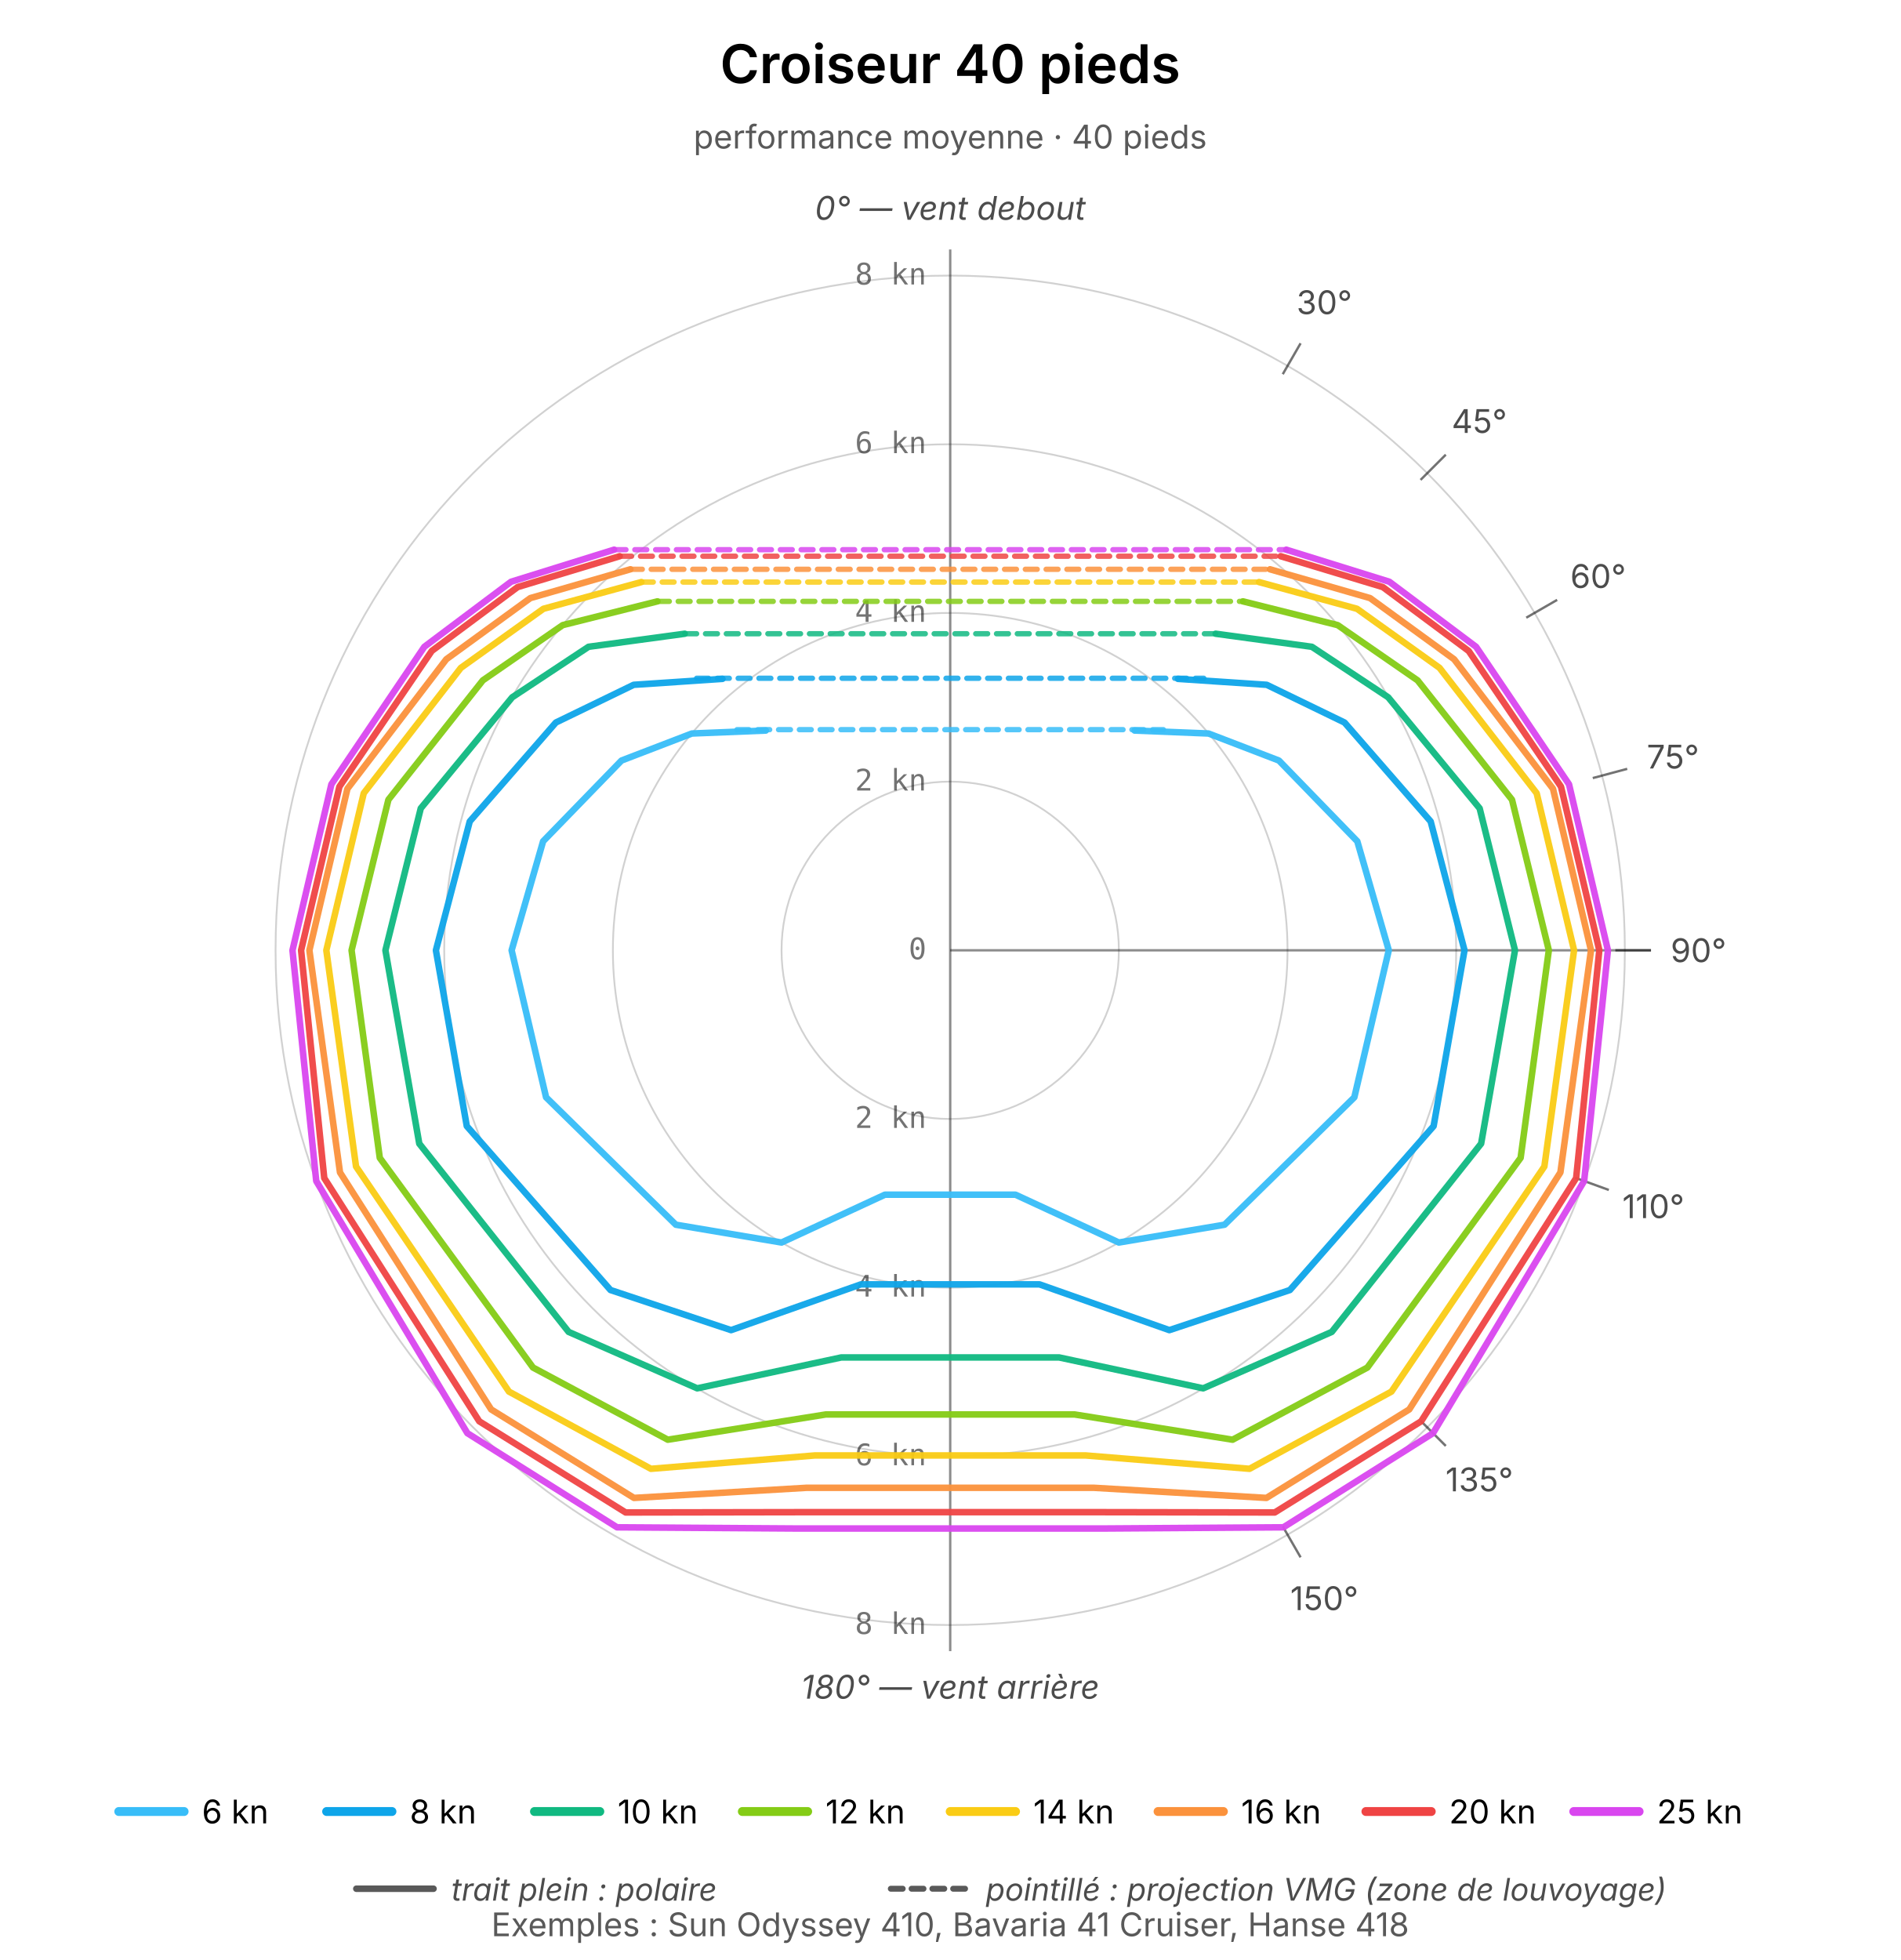
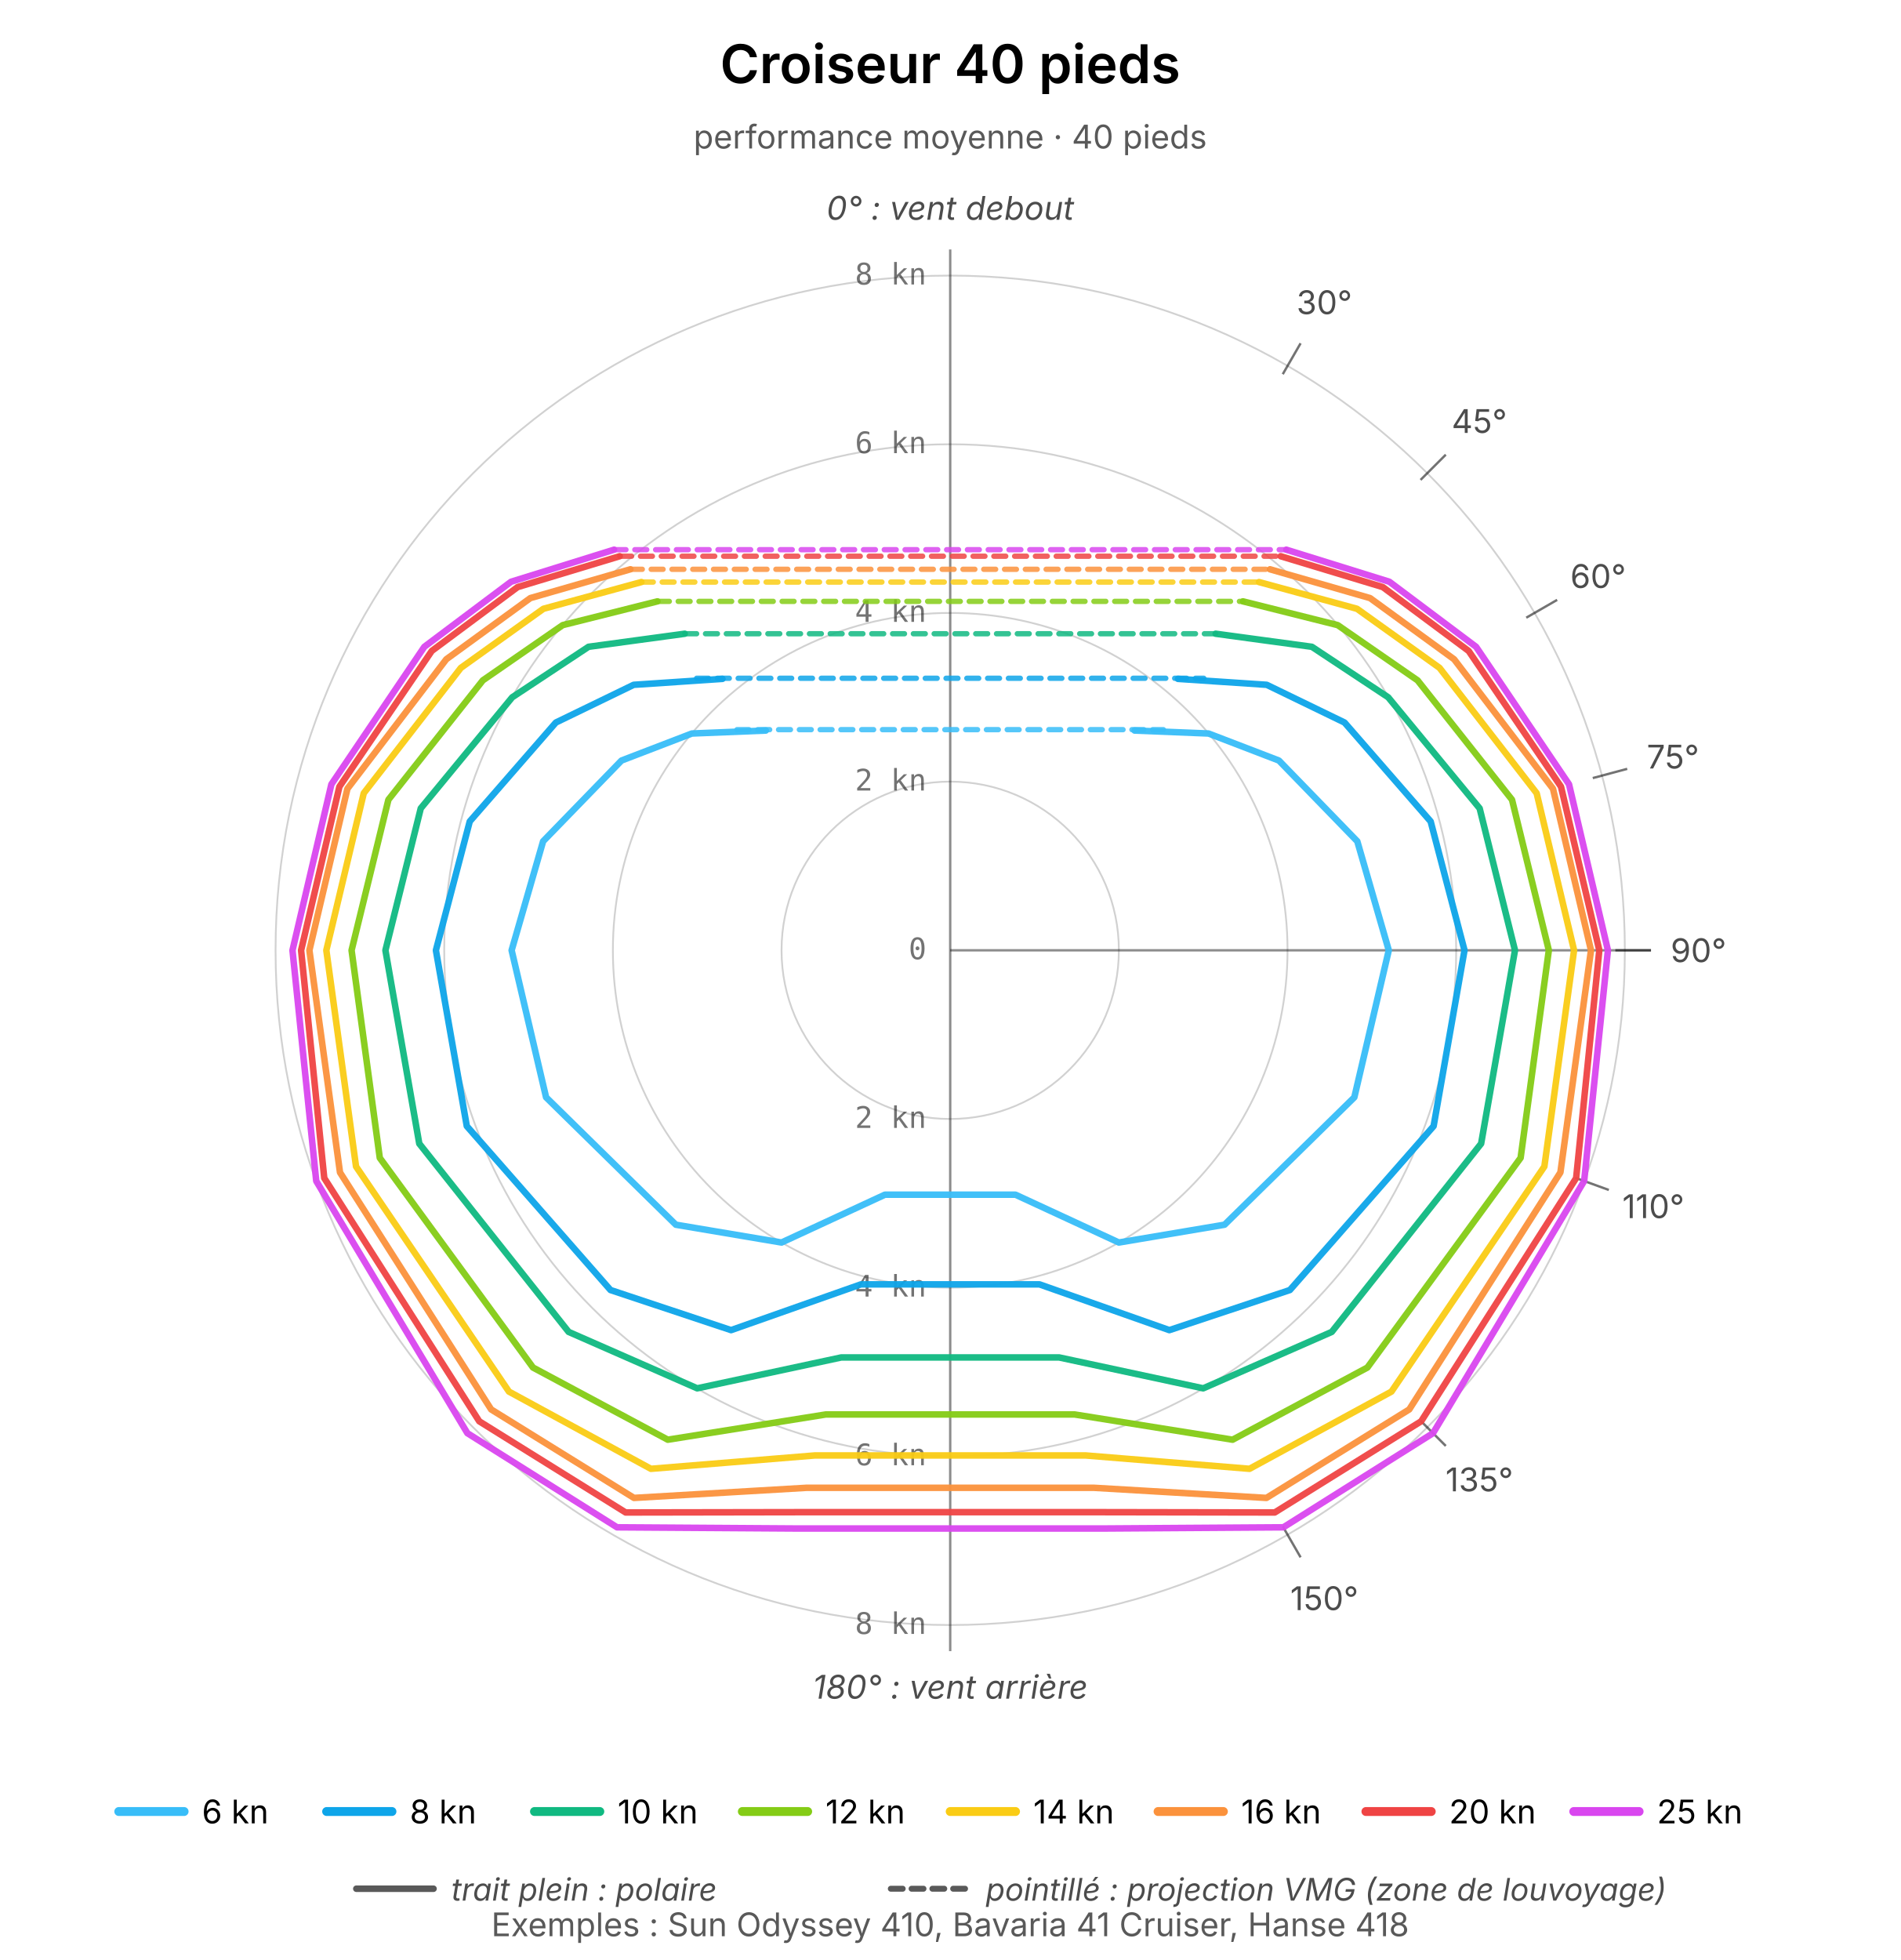
<svg xmlns="http://www.w3.org/2000/svg" viewBox="0 0 640 660" role="img" aria-labelledby="t d" font-family="ui-sans-serif, system-ui, -apple-system, sans-serif">
  <style>
    text { fill: currentColor; }
    .archetype-name { font-size: 18px; font-weight: 600; }
    .archetype-meta { font-size: 11px; opacity: 0.65; }
    .speed-label { font-size: 10px; opacity: 0.55; font-family: ui-monospace, monospace; }
    .angle-label { font-size: 11px; opacity: 0.7; }
    .cardinal { font-size: 11px; opacity: 0.7; font-style: italic; }
    .legend { font-size: 11px; }
    .legend-conv { font-size: 10.5px; opacity: 0.7; font-style: italic; }
  </style>
  <text x="320" y="28" class="archetype-name" text-anchor="middle">Croiseur 40 pieds</text>
  <text x="320" y="50" class="archetype-meta" text-anchor="middle">performance moyenne · 40 pieds</text>
  <circle cx="320" cy="320" r="56.8" fill="none" stroke="currentColor" stroke-width="0.6" opacity="0.18" />
  <circle cx="320" cy="320" r="113.6" fill="none" stroke="currentColor" stroke-width="0.6" opacity="0.18" />
  <circle cx="320" cy="320" r="170.4" fill="none" stroke="currentColor" stroke-width="0.6" opacity="0.18" />
  <circle cx="320" cy="320" r="227.2" fill="none" stroke="currentColor" stroke-width="0.6" opacity="0.18" />
  <line x1="320" y1="84" x2="320" y2="556" stroke="currentColor" stroke-width="0.8" opacity="0.45" />
  <line x1="320" y1="320" x2="556" y2="320" stroke="currentColor" stroke-width="0.8" opacity="0.45" />
  <line x1="432.0" y1="126.0" x2="438.0" y2="115.6" stroke="currentColor" stroke-width="0.8" opacity="0.55" />
  <line x1="478.4" y1="161.6" x2="486.9" y2="153.1" stroke="currentColor" stroke-width="0.8" opacity="0.55" />
  <line x1="514.0" y1="208.0" x2="524.4" y2="202.0" stroke="currentColor" stroke-width="0.8" opacity="0.55" />
  <line x1="536.4" y1="262.0" x2="548.0" y2="258.9" stroke="currentColor" stroke-width="0.8" opacity="0.55" />
  <line x1="544.0" y1="320.0" x2="556.0" y2="320.0" stroke="currentColor" stroke-width="0.8" opacity="0.55" />
  <line x1="530.5" y1="396.6" x2="541.8" y2="400.7" stroke="currentColor" stroke-width="0.8" opacity="0.55" />
  <line x1="478.4" y1="478.4" x2="486.9" y2="486.9" stroke="currentColor" stroke-width="0.8" opacity="0.55" />
  <line x1="432.0" y1="514.0" x2="438.0" y2="524.4" stroke="currentColor" stroke-width="0.8" opacity="0.55" />
  <text x="446.0" y="101.8" class="angle-label" text-anchor="middle" dominant-baseline="middle">30°</text>
  <text x="498.2" y="141.8" class="angle-label" text-anchor="middle" dominant-baseline="middle">45°</text>
  <text x="538.2" y="194.0" class="angle-label" text-anchor="middle" dominant-baseline="middle">60°</text>
  <text x="563.4" y="254.8" class="angle-label" text-anchor="middle" dominant-baseline="middle">75°</text>
  <text x="572.0" y="320.0" class="angle-label" text-anchor="middle" dominant-baseline="middle">90°</text>
  <text x="556.8" y="406.2" class="angle-label" text-anchor="middle" dominant-baseline="middle">110°</text>
  <text x="498.2" y="498.2" class="angle-label" text-anchor="middle" dominant-baseline="middle">135°</text>
  <text x="446.0" y="538.2" class="angle-label" text-anchor="middle" dominant-baseline="middle">150°</text>
-   <text x="320" y="74" class="cardinal" text-anchor="middle">0° — vent debout</text>
-   <text x="320" y="572" class="cardinal" text-anchor="middle">180° — vent arrière</text>
+   <text x="320" y="74" class="cardinal" text-anchor="middle">0° : vent debout</text>
+   <text x="320" y="572" class="cardinal" text-anchor="middle">180° : vent arrière</text>
  <text x="312" y="266.2" class="speed-label" text-anchor="end">2 kn</text>
  <text x="312" y="379.8" class="speed-label" text-anchor="end">2 kn</text>
  <text x="312" y="209.4" class="speed-label" text-anchor="end">4 kn</text>
  <text x="312" y="436.6" class="speed-label" text-anchor="end">4 kn</text>
  <text x="312" y="152.6" class="speed-label" text-anchor="end">6 kn</text>
  <text x="312" y="493.4" class="speed-label" text-anchor="end">6 kn</text>
  <text x="312" y="95.8" class="speed-label" text-anchor="end">8 kn</text>
  <text x="312" y="550.2" class="speed-label" text-anchor="end">8 kn</text>
  <text x="312" y="323" class="speed-label" text-anchor="end">0</text>
  <g>
    <path d="M 382.1 246.0 L 407.0 247.0 L 430.7 256.1 L 457.1 283.3 L 467.7 320.0 L 456.1 369.5 L 412.4 412.4 L 376.8 418.4 L 342.0 402.3 L 298.0 402.3 L 263.2 418.4 L 227.6 412.4 L 183.9 369.5 L 172.3 320.0 L 182.9 283.3 L 209.3 256.1 L 233.0 247.0 L 257.9 246.0" fill="none" stroke="#38bdf8" stroke-width="2.2" stroke-linejoin="round" stroke-linecap="round" opacity="0.95">
          </path>
    <path d="M 248.2 245.7 L 391.8 245.7" fill="none" stroke="#38bdf8" stroke-width="1.8" stroke-linejoin="round" stroke-linecap="round" stroke-dasharray="4 3" opacity="0.85">
          </path>
  </g>
  <g>
    <path d="M 396.7 228.6 L 426.6 230.6 L 452.8 243.3 L 481.8 276.6 L 493.2 320.0 L 482.8 379.2 L 434.4 434.4 L 393.8 447.9 L 350.1 432.5 L 289.9 432.5 L 246.2 447.9 L 205.6 434.4 L 157.2 379.2 L 146.8 320.0 L 158.2 276.6 L 187.2 243.3 L 213.4 230.6 L 243.3 228.6" fill="none" stroke="#0ea5e9" stroke-width="2.2" stroke-linejoin="round" stroke-linecap="round" opacity="0.95">
          </path>
    <path d="M 234.6 228.4 L 405.4 228.4" fill="none" stroke="#0ea5e9" stroke-width="1.8" stroke-linejoin="round" stroke-linecap="round" stroke-dasharray="4 3" opacity="0.85">
          </path>
  </g>
  <g>
    <path d="M 409.4 213.4 L 441.8 217.8 L 467.5 234.8 L 498.3 272.2 L 510.2 320.0 L 498.8 385.1 L 448.5 448.5 L 405.2 467.5 L 356.7 457.1 L 283.3 457.1 L 234.8 467.5 L 191.5 448.5 L 141.2 385.1 L 129.8 320.0 L 141.7 272.2 L 172.5 234.8 L 198.2 217.8 L 230.6 213.4" fill="none" stroke="#10b981" stroke-width="2.2" stroke-linejoin="round" stroke-linecap="round" opacity="0.95">
          </path>
    <path d="M 230.6 213.4 L 409.4 213.4" fill="none" stroke="#10b981" stroke-width="1.8" stroke-linejoin="round" stroke-linecap="round" stroke-dasharray="4 3" opacity="0.85">
          </path>
  </g>
  <g>
    <path d="M 418.6 202.5 L 450.5 210.5 L 477.4 229.1 L 509.2 269.3 L 521.6 320.0 L 512.1 389.9 L 460.5 460.5 L 415.1 484.8 L 361.9 476.3 L 278.1 476.3 L 224.9 484.8 L 179.5 460.5 L 127.9 389.9 L 118.4 320.0 L 130.8 269.3 L 162.6 229.1 L 189.5 210.5 L 221.4 202.5" fill="none" stroke="#84cc16" stroke-width="2.2" stroke-linejoin="round" stroke-linecap="round" opacity="0.95">
          </path>
    <path d="M 221.4 202.5 L 418.6 202.5" fill="none" stroke="#84cc16" stroke-width="1.8" stroke-linejoin="round" stroke-linecap="round" stroke-dasharray="4 3" opacity="0.85">
          </path>
  </g>
  <g>
    <path d="M 424.0 196.0 L 457.0 205.0 L 484.8 224.9 L 517.5 267.1 L 530.1 320.0 L 520.1 392.8 L 468.6 468.6 L 420.8 494.6 L 365.6 490.1 L 274.4 490.1 L 219.2 494.6 L 171.4 468.6 L 119.9 392.8 L 109.9 320.0 L 122.5 267.1 L 155.2 224.9 L 183.0 205.0 L 216.0 196.0" fill="none" stroke="#facc15" stroke-width="2.2" stroke-linejoin="round" stroke-linecap="round" opacity="0.95">
          </path>
    <path d="M 216.0 196.0 L 424.0 196.0" fill="none" stroke="#facc15" stroke-width="1.8" stroke-linejoin="round" stroke-linecap="round" stroke-dasharray="4 3" opacity="0.85">
          </path>
  </g>
  <g>
    <path d="M 427.7 191.7 L 461.4 201.4 L 489.7 222.0 L 523.0 265.6 L 535.8 320.0 L 525.5 394.8 L 474.6 474.6 L 426.5 504.4 L 368.5 501.0 L 271.5 501.0 L 213.5 504.4 L 165.4 474.6 L 114.5 394.8 L 104.2 320.0 L 117.0 265.6 L 150.3 222.0 L 178.6 201.4 L 212.3 191.7" fill="none" stroke="#fb923c" stroke-width="2.2" stroke-linejoin="round" stroke-linecap="round" opacity="0.95">
          </path>
    <path d="M 212.3 191.7 L 427.7 191.7" fill="none" stroke="#fb923c" stroke-width="1.8" stroke-linejoin="round" stroke-linecap="round" stroke-dasharray="4 3" opacity="0.85">
          </path>
  </g>
  <g>
    <path d="M 431.3 187.3 L 465.7 197.7 L 494.6 219.2 L 525.7 264.9 L 538.6 320.0 L 530.8 396.7 L 478.6 478.6 L 429.3 509.3 L 370.7 509.2 L 269.3 509.2 L 210.7 509.3 L 161.4 478.6 L 109.2 396.7 L 101.4 320.0 L 114.3 264.9 L 145.4 219.2 L 174.3 197.7 L 208.7 187.3" fill="none" stroke="#ef4444" stroke-width="2.2" stroke-linejoin="round" stroke-linecap="round" opacity="0.95">
          </path>
    <path d="M 208.7 187.3 L 431.3 187.3" fill="none" stroke="#ef4444" stroke-width="1.8" stroke-linejoin="round" stroke-linecap="round" stroke-dasharray="4 3" opacity="0.85">
          </path>
  </g>
  <g>
    <path d="M 433.2 185.1 L 467.9 195.9 L 497.1 217.8 L 528.4 264.1 L 541.5 320.0 L 533.5 397.7 L 482.6 482.6 L 432.2 514.3 L 372.2 514.7 L 267.8 514.7 L 207.8 514.3 L 157.4 482.6 L 106.5 397.7 L 98.5 320.0 L 111.6 264.1 L 142.9 217.8 L 172.1 195.9 L 206.8 185.1" fill="none" stroke="#d946ef" stroke-width="2.2" stroke-linejoin="round" stroke-linecap="round" opacity="0.95">
          </path>
    <path d="M 206.8 185.1 L 433.2 185.1" fill="none" stroke="#d946ef" stroke-width="1.8" stroke-linejoin="round" stroke-linecap="round" stroke-dasharray="4 3" opacity="0.85">
          </path>
  </g>
  <g transform="translate(40, 604)">
    <line x1="0" y1="6" x2="22" y2="6" stroke="#38bdf8" stroke-width="3" stroke-linecap="round" />
    <text x="28" y="10" class="legend">6 kn</text>
  </g>
  <g transform="translate(110, 604)">
    <line x1="0" y1="6" x2="22" y2="6" stroke="#0ea5e9" stroke-width="3" stroke-linecap="round" />
    <text x="28" y="10" class="legend">8 kn</text>
  </g>
  <g transform="translate(180, 604)">
    <line x1="0" y1="6" x2="22" y2="6" stroke="#10b981" stroke-width="3" stroke-linecap="round" />
    <text x="28" y="10" class="legend">10 kn</text>
  </g>
  <g transform="translate(250, 604)">
    <line x1="0" y1="6" x2="22" y2="6" stroke="#84cc16" stroke-width="3" stroke-linecap="round" />
    <text x="28" y="10" class="legend">12 kn</text>
  </g>
  <g transform="translate(320, 604)">
    <line x1="0" y1="6" x2="22" y2="6" stroke="#facc15" stroke-width="3" stroke-linecap="round" />
    <text x="28" y="10" class="legend">14 kn</text>
  </g>
  <g transform="translate(390, 604)">
    <line x1="0" y1="6" x2="22" y2="6" stroke="#fb923c" stroke-width="3" stroke-linecap="round" />
    <text x="28" y="10" class="legend">16 kn</text>
  </g>
  <g transform="translate(460, 604)">
    <line x1="0" y1="6" x2="22" y2="6" stroke="#ef4444" stroke-width="3" stroke-linecap="round" />
    <text x="28" y="10" class="legend">20 kn</text>
  </g>
  <g transform="translate(530, 604)">
    <line x1="0" y1="6" x2="22" y2="6" stroke="#d946ef" stroke-width="3" stroke-linecap="round" />
    <text x="28" y="10" class="legend">25 kn</text>
  </g>
  <g transform="translate(120, 630)">
    <line x1="0" y1="6" x2="26" y2="6" stroke="currentColor" stroke-width="2.2" stroke-linecap="round" opacity="0.65" />
    <text x="32" y="10" class="legend-conv">trait plein : polaire</text>
    <line x1="180" y1="6" x2="206" y2="6" stroke="currentColor" stroke-width="2" stroke-dasharray="4 3" stroke-linecap="round" opacity="0.65" />
    <text x="212" y="10" class="legend-conv">pointillé : projection VMG (zone de louvoyage)</text>
  </g>
  <text x="320" y="652" class="archetype-meta" text-anchor="middle">Exemples : Sun Odyssey 410, Bavaria 41 Cruiser, Hanse 418</text>
</svg>
